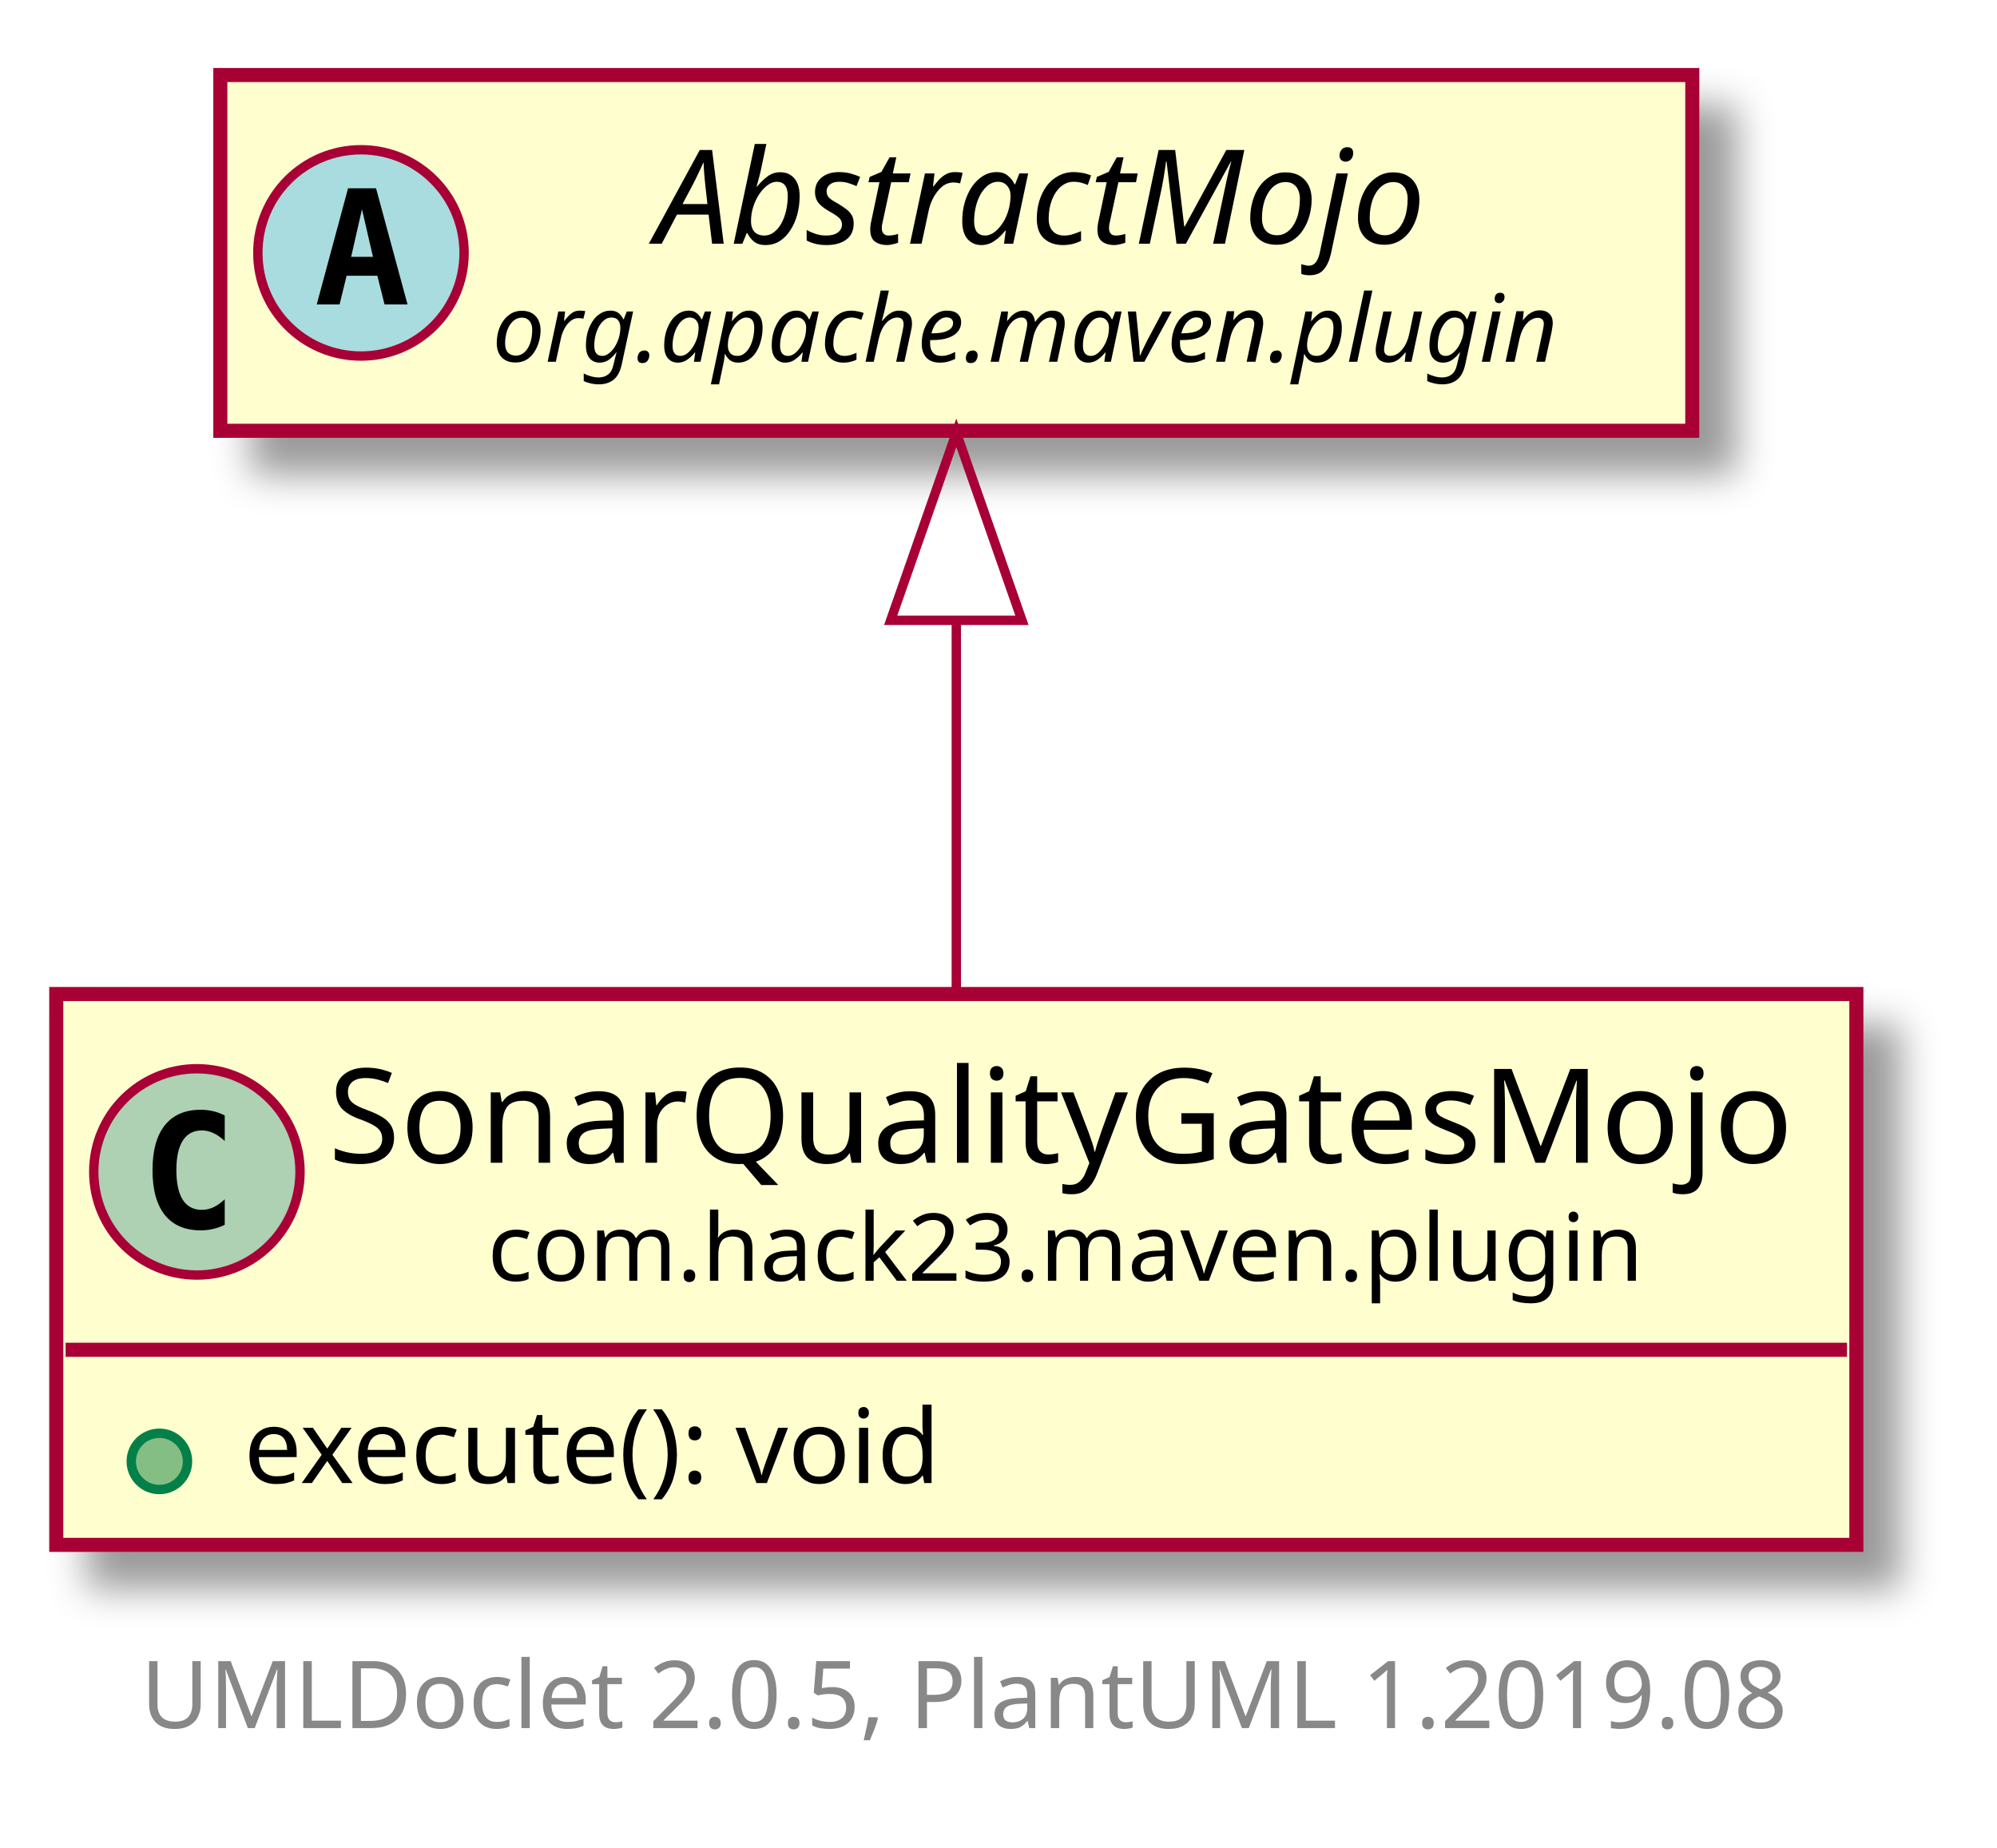
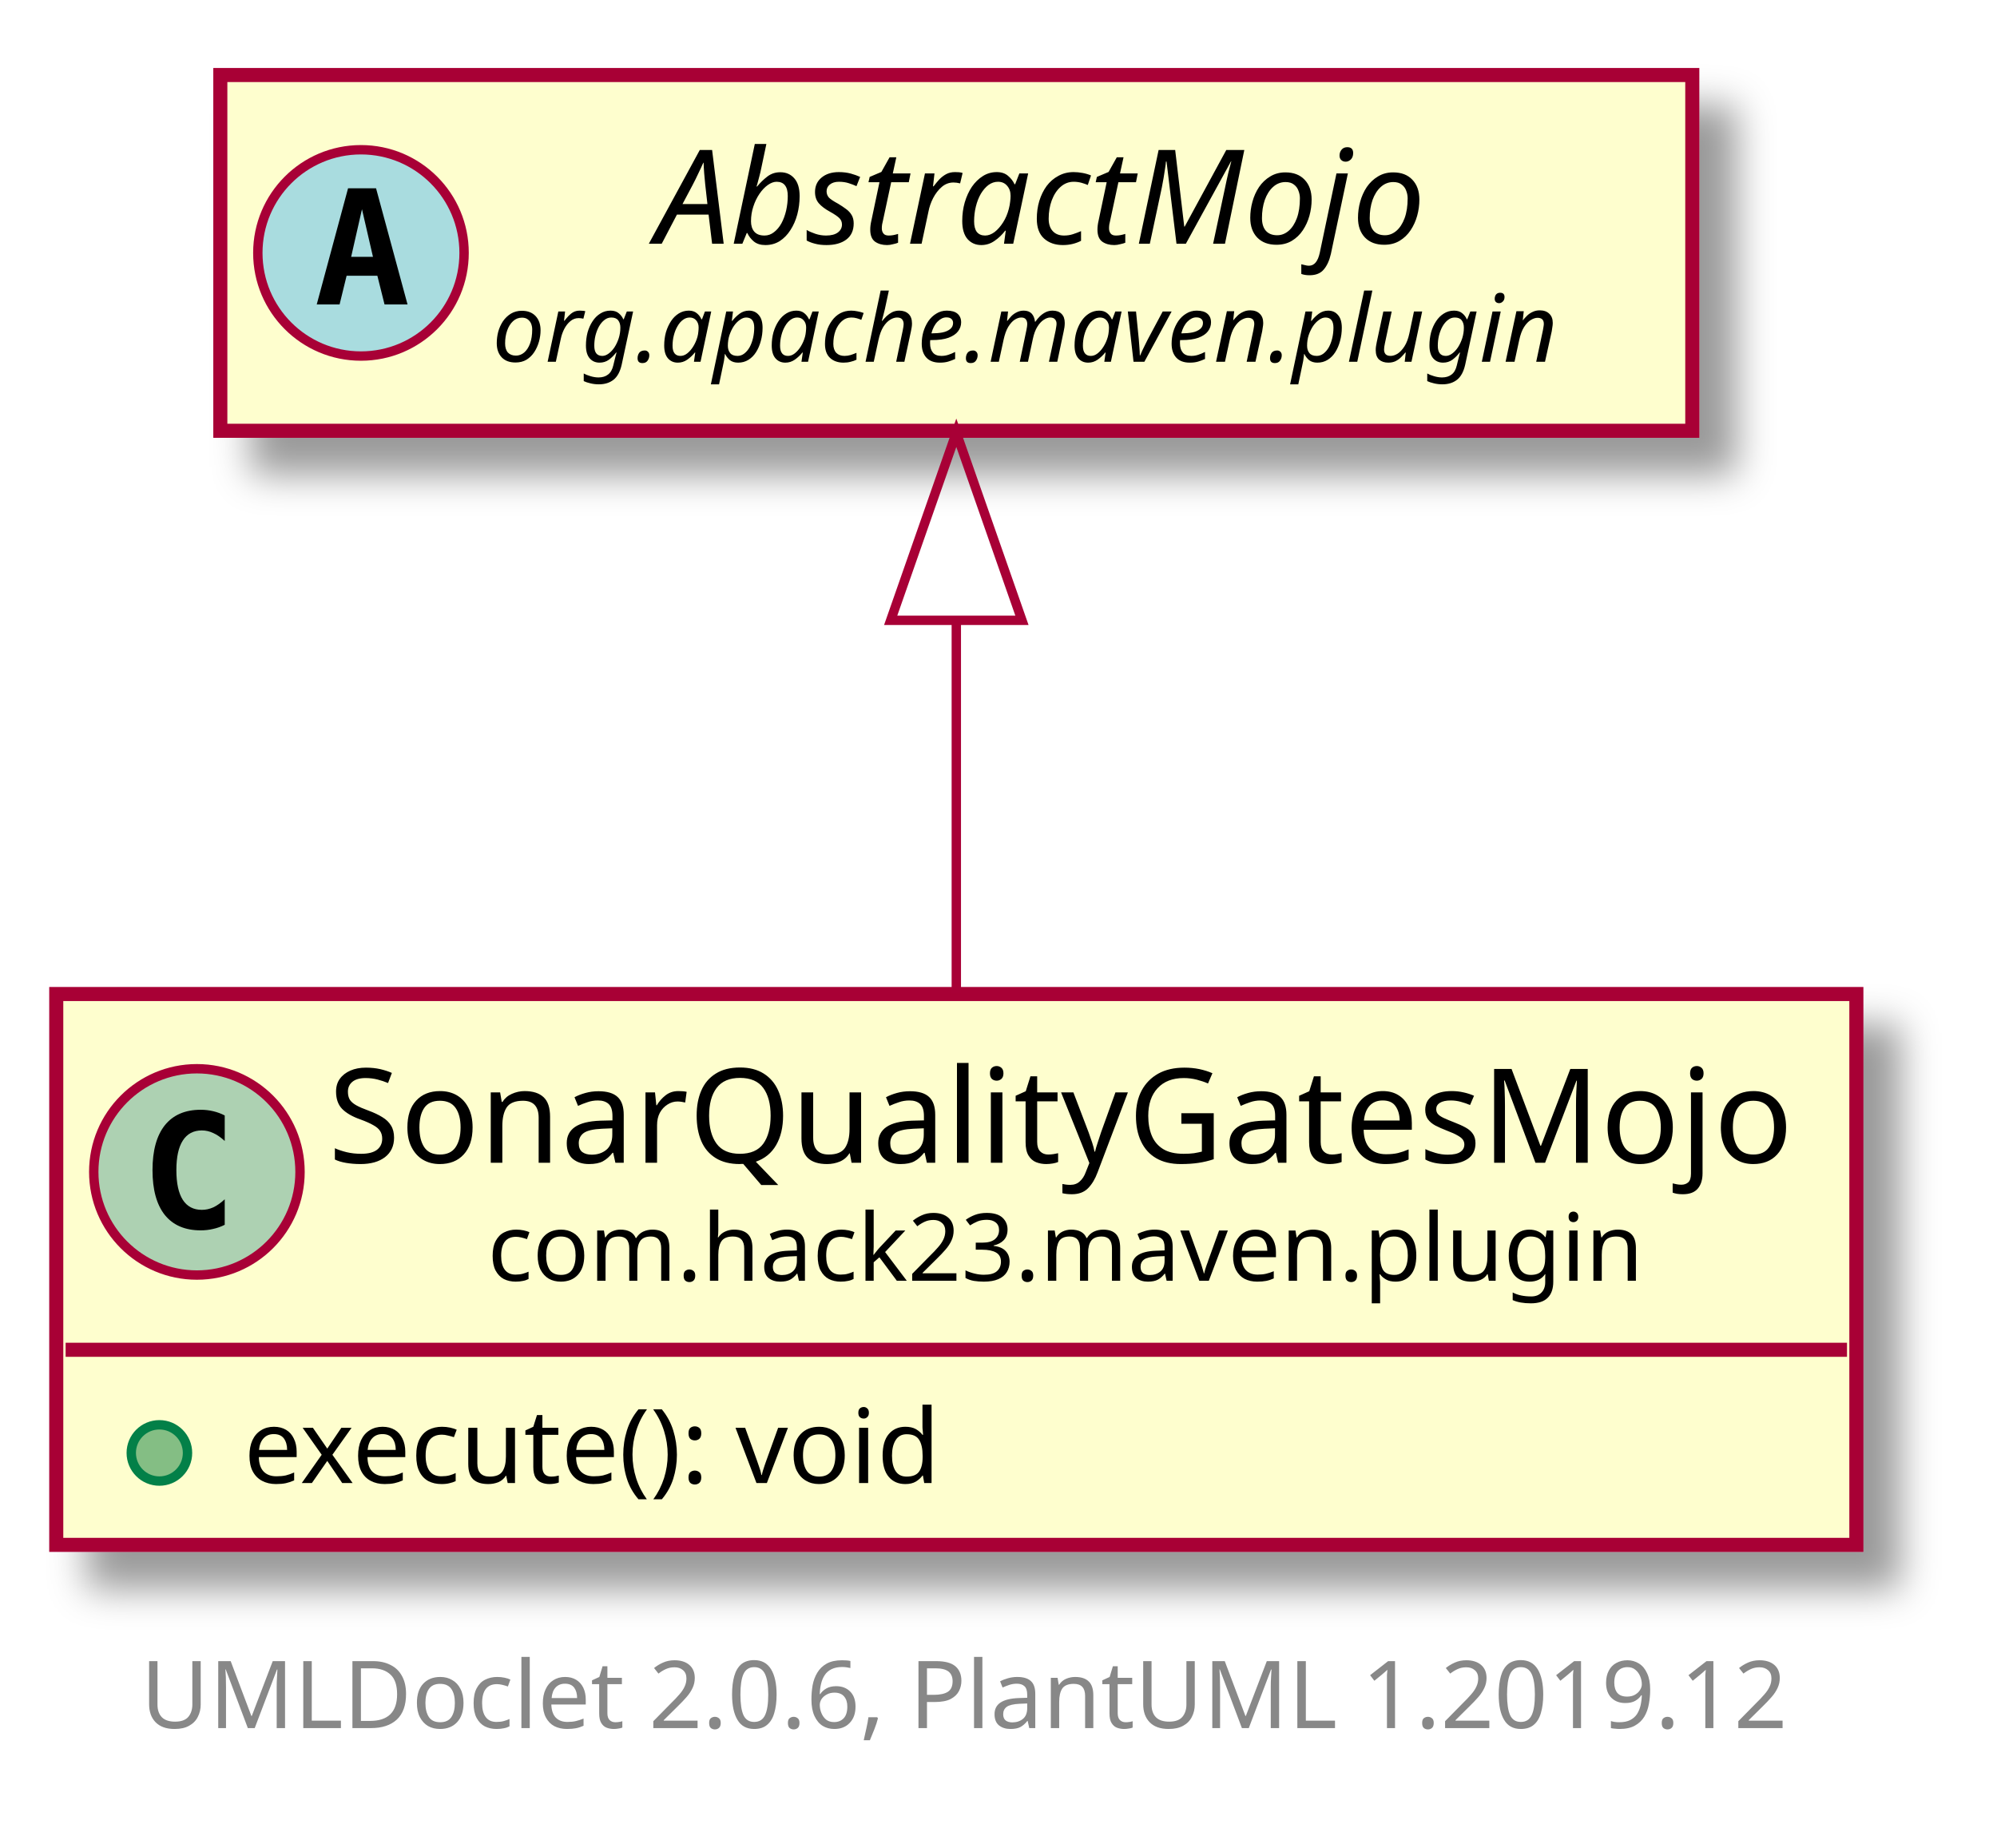
<svg xmlns="http://www.w3.org/2000/svg" xmlns:xlink="http://www.w3.org/1999/xlink" contentScriptType="application/ecmascript" contentStyleType="text/css" height="197px" preserveAspectRatio="none" style="width:213px;height:197px;" version="1.1" viewBox="0 0 213 197" width="213px" zoomAndPan="magnify">
  <defs>
-     <filter height="300%" id="f17mujaz14rzoq" width="300%" x="-1" y="-1">
+     <filter height="300%" id="f1u2mwc89i49to" width="300%" x="-1" y="-1">
      <feGaussianBlur result="blurOut" stdDeviation="2.0" />
      <feColorMatrix in="blurOut" result="blurOut2" type="matrix" values="0 0 0 0 0 0 0 0 0 0 0 0 0 0 0 0 0 0 .4 0" />
      <feOffset dx="4.0" dy="4.0" in="blurOut2" result="blurOut3" />
      <feBlend in="SourceGraphic" in2="blurOut3" mode="normal" />
    </filter>
  </defs>
  <g>
-     <a href="SonarQualityGatesMojo.html" target="_top" xlink:actuate="onRequest" xlink:show="new" xlink:title="SonarQualityGatesMojo.html" xlink:type="simple">
-       <rect fill="#FEFECE" filter="url(#f17mujaz14rzoq)" height="58.742" id="com.hack23.maven.plugin.SonarQualityGatesMojo" style="stroke: #A80036; stroke-width: 1.5;" width="192" x="6" y="106" />
+     <a href="SonarQualityGatesMojo.html" target="_top" title="SonarQualityGatesMojo.html" xlink:actuate="onRequest" xlink:href="SonarQualityGatesMojo.html" xlink:show="new" xlink:title="SonarQualityGatesMojo.html" xlink:type="simple">
+       <rect fill="#FEFECE" filter="url(#f1u2mwc89i49to)" height="58.742" id="com.hack23.maven.plugin.SonarQualityGatesMojo" style="stroke: #A80036; stroke-width: 1.5;" width="192" x="6" y="106" />
      <ellipse cx="21" cy="124.969" fill="#ADD1B2" rx="11" ry="11" style="stroke: #A80036; stroke-width: 1.0;" />
      <path d="M23.969,130.609 Q23.391,130.906 22.75,131.047 Q22.109,131.203 21.406,131.203 Q18.906,131.203 17.578,129.562 Q16.266,127.906 16.266,124.781 Q16.266,121.656 17.578,120 Q18.906,118.344 21.406,118.344 Q22.109,118.344 22.75,118.5 Q23.406,118.656 23.969,118.953 L23.969,121.672 Q23.344,121.094 22.75,120.828 Q22.156,120.547 21.531,120.547 Q20.188,120.547 19.5,121.625 Q18.812,122.688 18.812,124.781 Q18.812,126.875 19.5,127.953 Q20.188,129.016 21.531,129.016 Q22.156,129.016 22.75,128.75 Q23.344,128.469 23.969,127.891 L23.969,130.609 Z " />
      <text fill="#000000" font-family="sans-serif" font-size="14" lengthAdjust="spacingAndGlyphs" textLength="160" x="35" y="123.995">SonarQualityGatesMojo</text>
      <text fill="#000000" font-family="sans-serif" font-size="10" lengthAdjust="spacingAndGlyphs" textLength="126" x="52" y="136.579">com.hack23.maven.plugin</text>
      <line style="stroke: #A80036; stroke-width: 1.5;" x1="7" x2="197" y1="143.938" y2="143.938" />
-       <ellipse cx="17" cy="155.84" fill="#84BE84" rx="3" ry="3" style="stroke: #038048; stroke-width: 1.0;" />
+       <ellipse cx="17" cy="154.938" fill="#84BE84" rx="3" ry="3" style="stroke: #038048; stroke-width: 1.0;" />
      <text fill="#000000" font-family="sans-serif" font-size="11" lengthAdjust="spacingAndGlyphs" textLength="83" x="26" y="158.148">execute(): void</text>
    </a>
-     <rect fill="#FEFECE" filter="url(#f17mujaz14rzoq)" height="37.938" id="org.apache.maven.plugin.AbstractMojo" style="stroke: #A80036; stroke-width: 1.5;" width="157" x="23.5" y="8" />
+     <rect fill="#FEFECE" filter="url(#f1u2mwc89i49to)" height="37.938" id="org.apache.maven.plugin.AbstractMojo" style="stroke: #A80036; stroke-width: 1.5;" width="157" x="23.5" y="8" />
    <ellipse cx="38.5" cy="26.969" fill="#A9DCDF" rx="11" ry="11" style="stroke: #A80036; stroke-width: 1.0;" />
    <path d="M38.609,22.312 L37.453,27.391 L39.781,27.391 L38.609,22.312 Z M37.125,20.078 L40.109,20.078 L43.469,32.469 L41.016,32.469 L40.25,29.406 L36.969,29.406 L36.219,32.469 L33.781,32.469 L37.125,20.078 Z " />
    <text fill="#000000" font-family="sans-serif" font-size="14" font-style="italic" lengthAdjust="spacingAndGlyphs" textLength="90" x="70" y="25.995">AbstractMojo</text>
    <text fill="#000000" font-family="sans-serif" font-size="10" font-style="italic" lengthAdjust="spacingAndGlyphs" textLength="125" x="52.5" y="38.579">org.apache.maven.plugin</text>
-     <path d="M102,66.353 C102,79.412 102,93.72 102,105.915 " fill="none" id="org.apache.maven.plugin.AbstractMojo-com.hack23.maven.plugin.SonarQualityGatesMojo" style="stroke: #A80036; stroke-width: 1.0;" />
+     <path d="M102,66.353 C102,79.412 102,93.72 102,105.915 " fill="none" id="org.apache.maven.plugin.AbstractMojo&lt;-com.hack23.maven.plugin.SonarQualityGatesMojo" style="stroke: #A80036; stroke-width: 1.0;" />
    <polygon fill="none" points="95,66.148,102,46.148,109,66.148,95,66.148" style="stroke: #A80036; stroke-width: 1.0;" />
-     <text fill="#888888" font-family="sans-serif" font-size="10" lengthAdjust="spacingAndGlyphs" textLength="186" x="15" y="184.282">UMLDoclet 2.0.5, PlantUML 1.2019.08</text>
+     <text fill="#888888" font-family="sans-serif" font-size="10" lengthAdjust="spacingAndGlyphs" textLength="186" x="15" y="184.282">UMLDoclet 2.0.6, PlantUML 1.2019.12</text>
  </g>
</svg>
